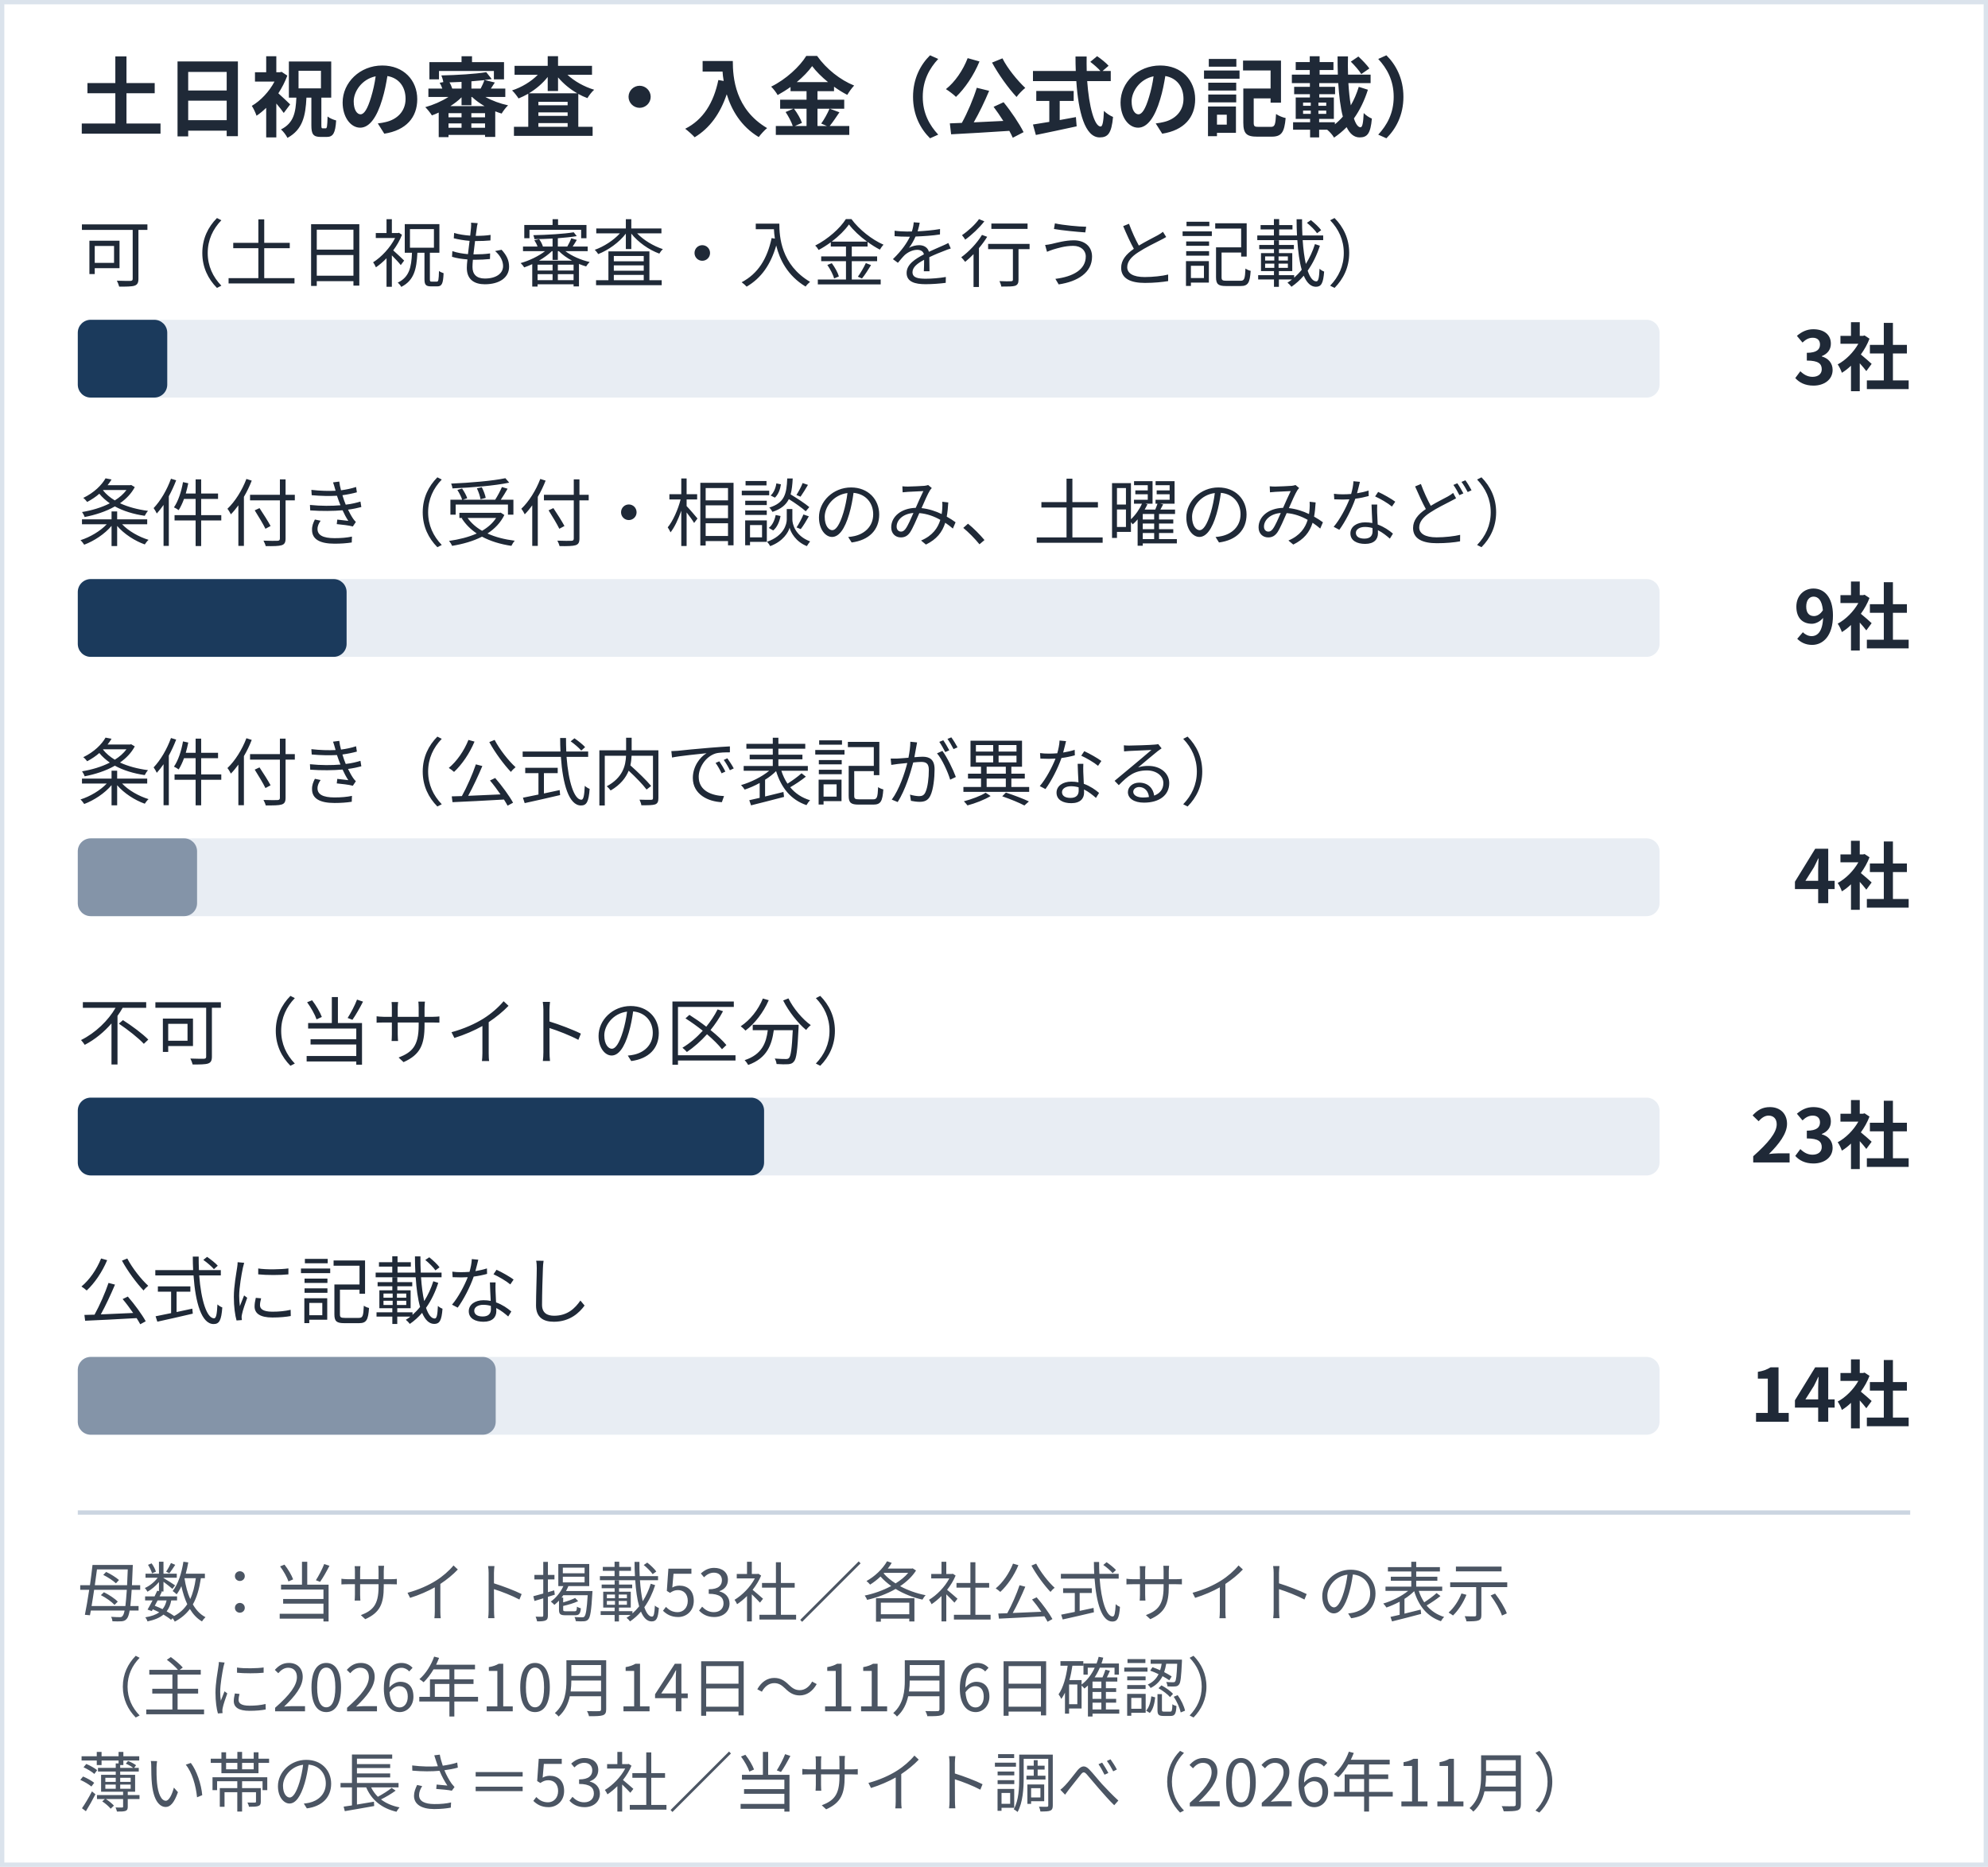
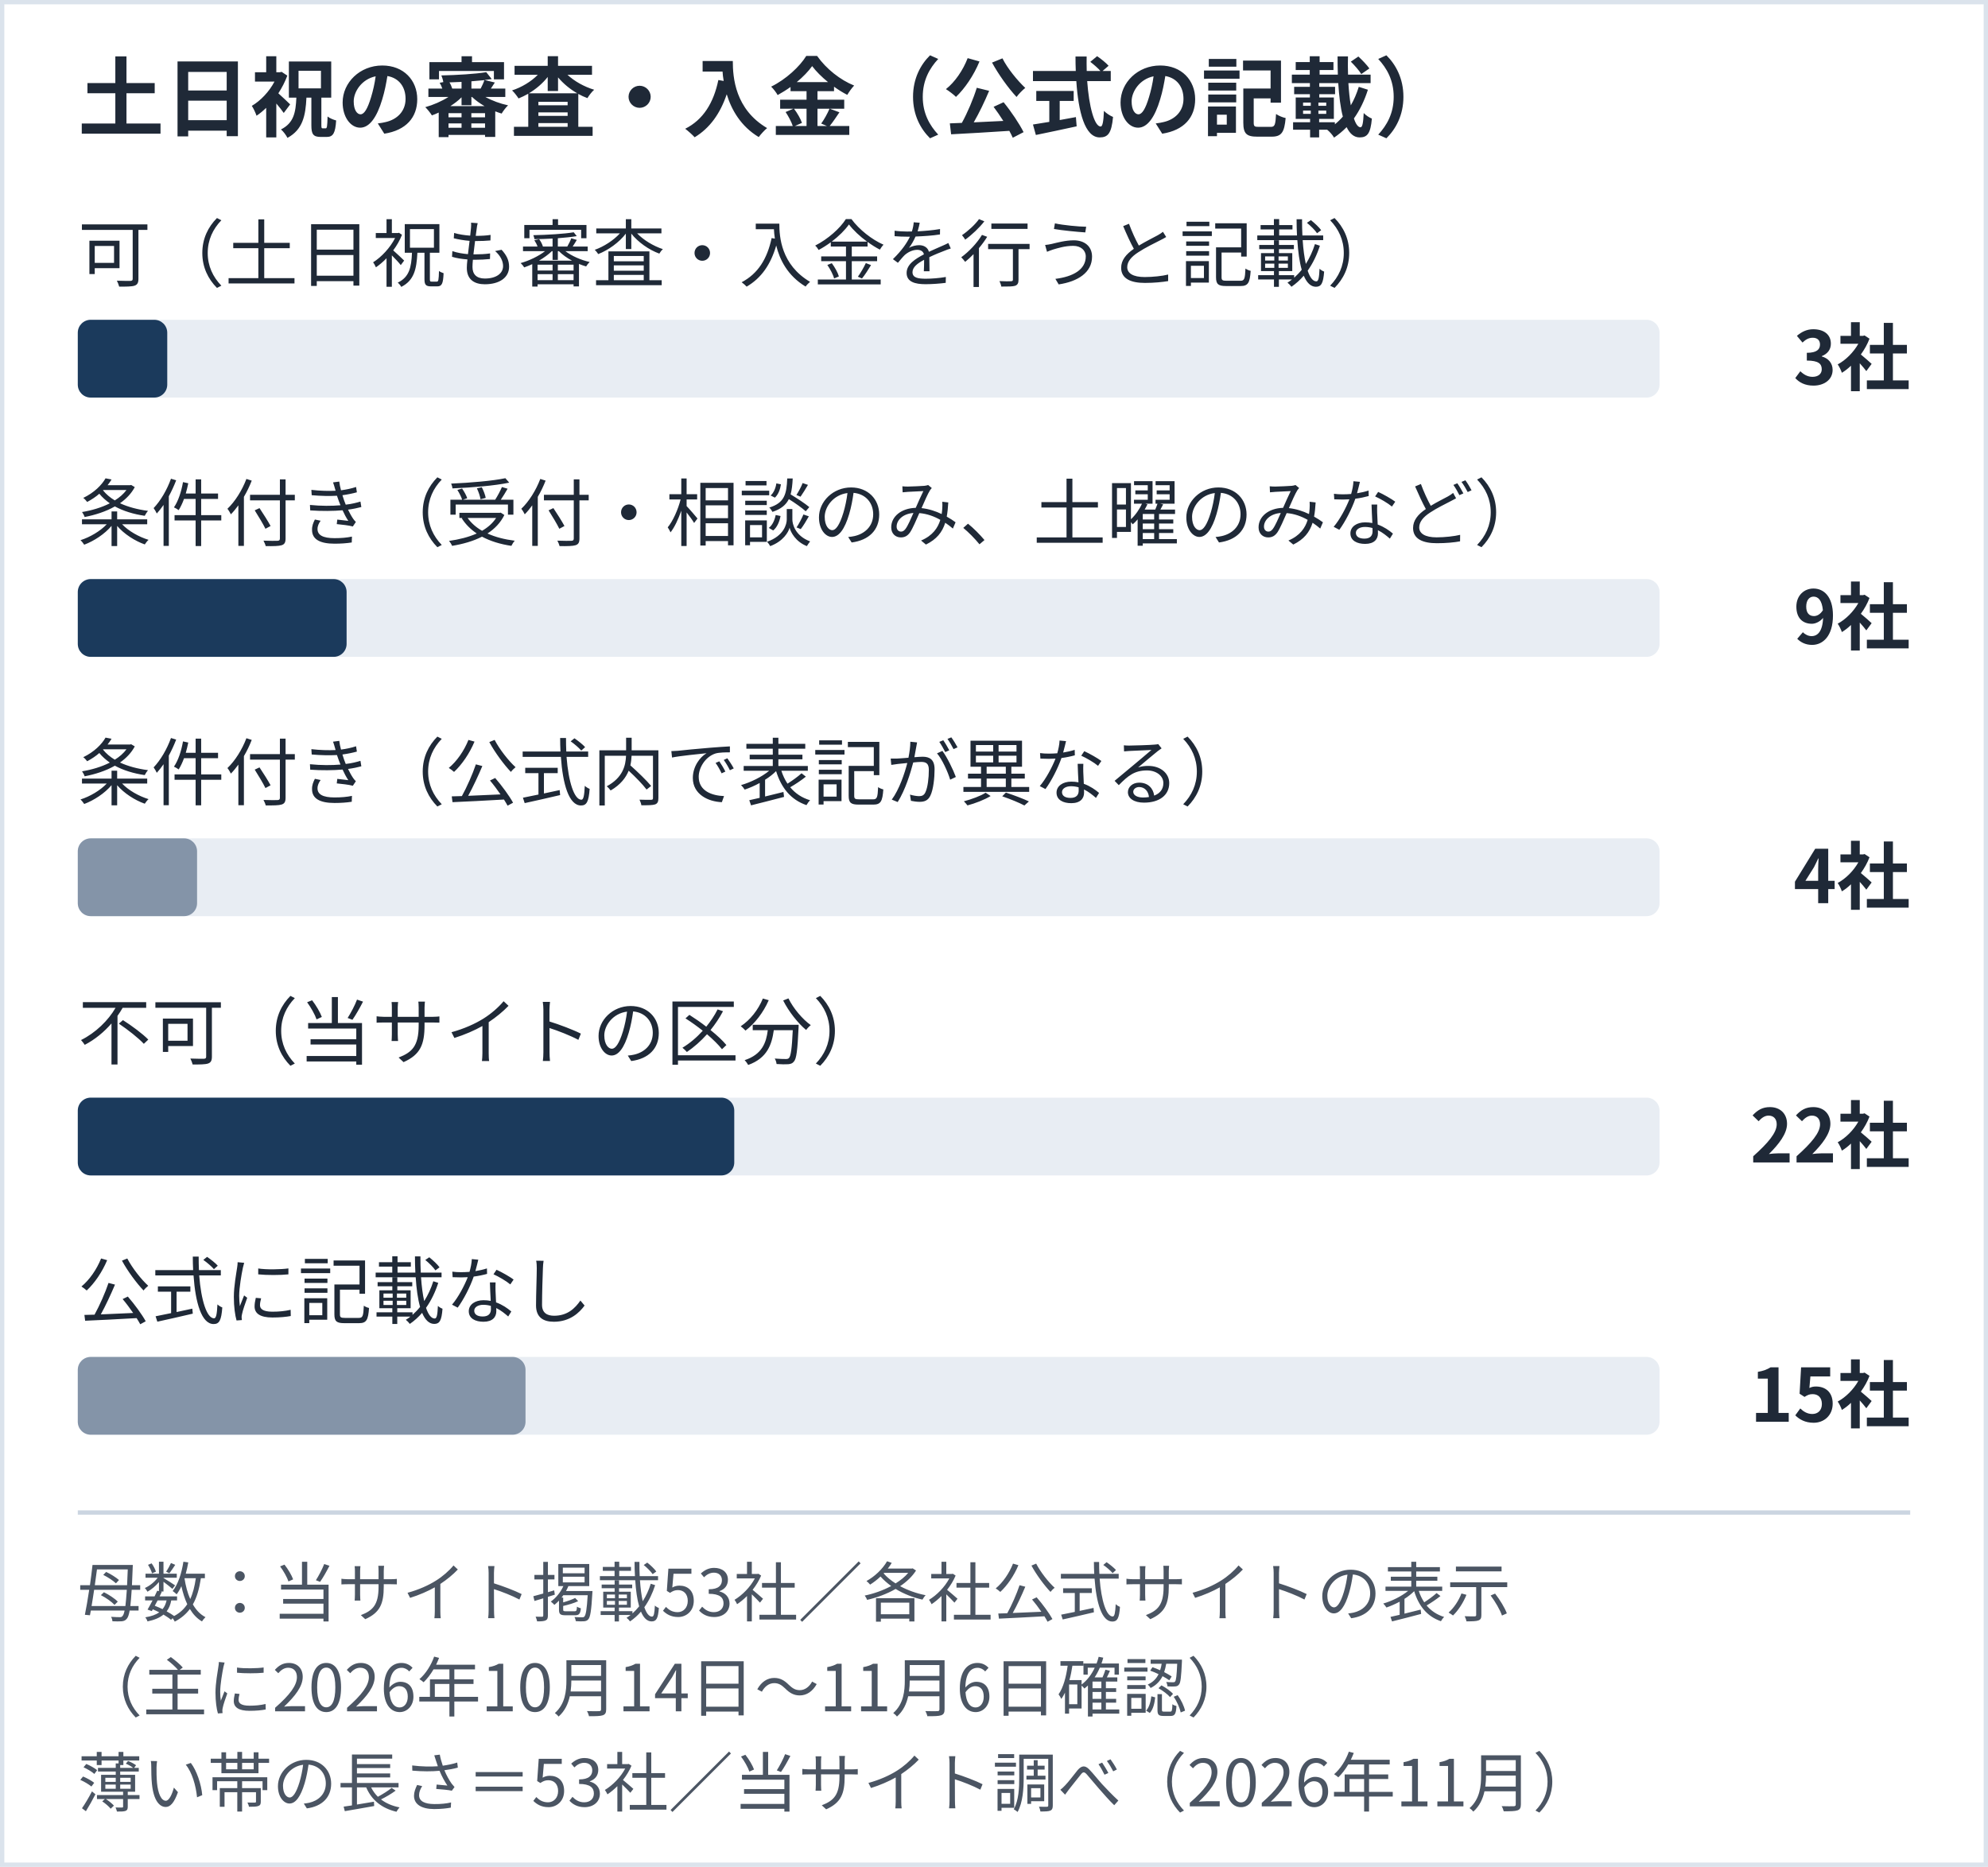
<svg xmlns="http://www.w3.org/2000/svg" width="460" height="432" viewBox="0 0 460 432" role="img" aria-labelledby="t d" font-family="'Hiragino Kaku Gothic ProN','Hiragino Sans','Noto Sans JP','Noto Sans CJK JP','Yu Gothic','YuGothic','Meiryo',sans-serif">
  <rect width="460" height="432" fill="#ffffff" />
  <rect x="0.5" y="0.5" width="459" height="431" fill="none" stroke="#dbe3ec" />
  <text x="18" y="30" font-size="20" font-weight="700" fill="#1f2937">土日祝の審査・入金（公式の記載）</text>
  <text x="18" y="65" font-size="17" fill="#1f2937">可（土日祝も審査・入金を行うと記載）</text>
  <rect x="18" y="74" width="366" height="18" rx="3" fill="#e8edf3" />
  <rect x="18" y="74" width="20.7" height="18" rx="3" fill="#1B3A5C" />
  <text x="442" y="89" font-size="17" font-weight="700" text-anchor="end" fill="#1f2937">3社</text>
  <text x="18" y="125" font-size="17" fill="#1f2937">条件付き（受付・相談のみ、土曜のみなど）</text>
  <rect x="18" y="134" width="366" height="18" rx="3" fill="#e8edf3" />
  <rect x="18" y="134" width="62.2" height="18" rx="3" fill="#1B3A5C" />
  <text x="442" y="149" font-size="17" font-weight="700" text-anchor="end" fill="#1f2937">9社</text>
  <text x="18" y="185" font-size="17" fill="#1f2937">条件付き（公式内で表記が異なる）</text>
  <rect x="18" y="194" width="366" height="18" rx="3" fill="#e8edf3" />
  <rect x="18" y="194" width="27.6" height="18" rx="3" fill="#8494a8" />
  <text x="442" y="209" font-size="17" font-weight="700" text-anchor="end" fill="#1f2937">4社</text>
  <text x="18" y="245" font-size="17" fill="#1f2937">不可（当サイトの区分）</text>
  <rect x="18" y="254" width="366" height="18" rx="3" fill="#e8edf3" />
-   <rect x="18" y="254" width="158.8" height="18" rx="3" fill="#1B3A5C" />
-   <text x="442" y="269" font-size="17" font-weight="700" text-anchor="end" fill="#1f2937">23社</text>
+   <rect x="18" y="254" width="151.9" height="18" rx="3" fill="#1B3A5C" />
+   <text x="442" y="269" font-size="17" font-weight="700" text-anchor="end" fill="#1f2937">22社</text>
  <text x="18" y="305" font-size="17" fill="#1f2937">公式に記載なし</text>
  <rect x="18" y="314" width="366" height="18" rx="3" fill="#e8edf3" />
-   <rect x="18" y="314" width="96.7" height="18" rx="3" fill="#8494a8" />
-   <text x="442" y="329" font-size="17" font-weight="700" text-anchor="end" fill="#1f2937">14社</text>
+   <rect x="18" y="314" width="103.6" height="18" rx="3" fill="#8494a8" />
+   <text x="442" y="329" font-size="17" font-weight="700" text-anchor="end" fill="#1f2937">15社</text>
  <line x1="18" y1="350" x2="442" y2="350" stroke="#cbd5e1" stroke-width="1" />
  <text x="18" y="374" font-size="15" fill="#4b5563">母数：当サイト掲載53社／各社公式サイトの表示</text>
  <text x="18" y="396" font-size="15" fill="#4b5563">（主に2026年10月14日〜11月6日確認）</text>
  <text x="18" y="418" font-size="15" fill="#4b5563">薄い帯の長さ＝53社／当サイト調べ（2026年11月）</text>
</svg>
